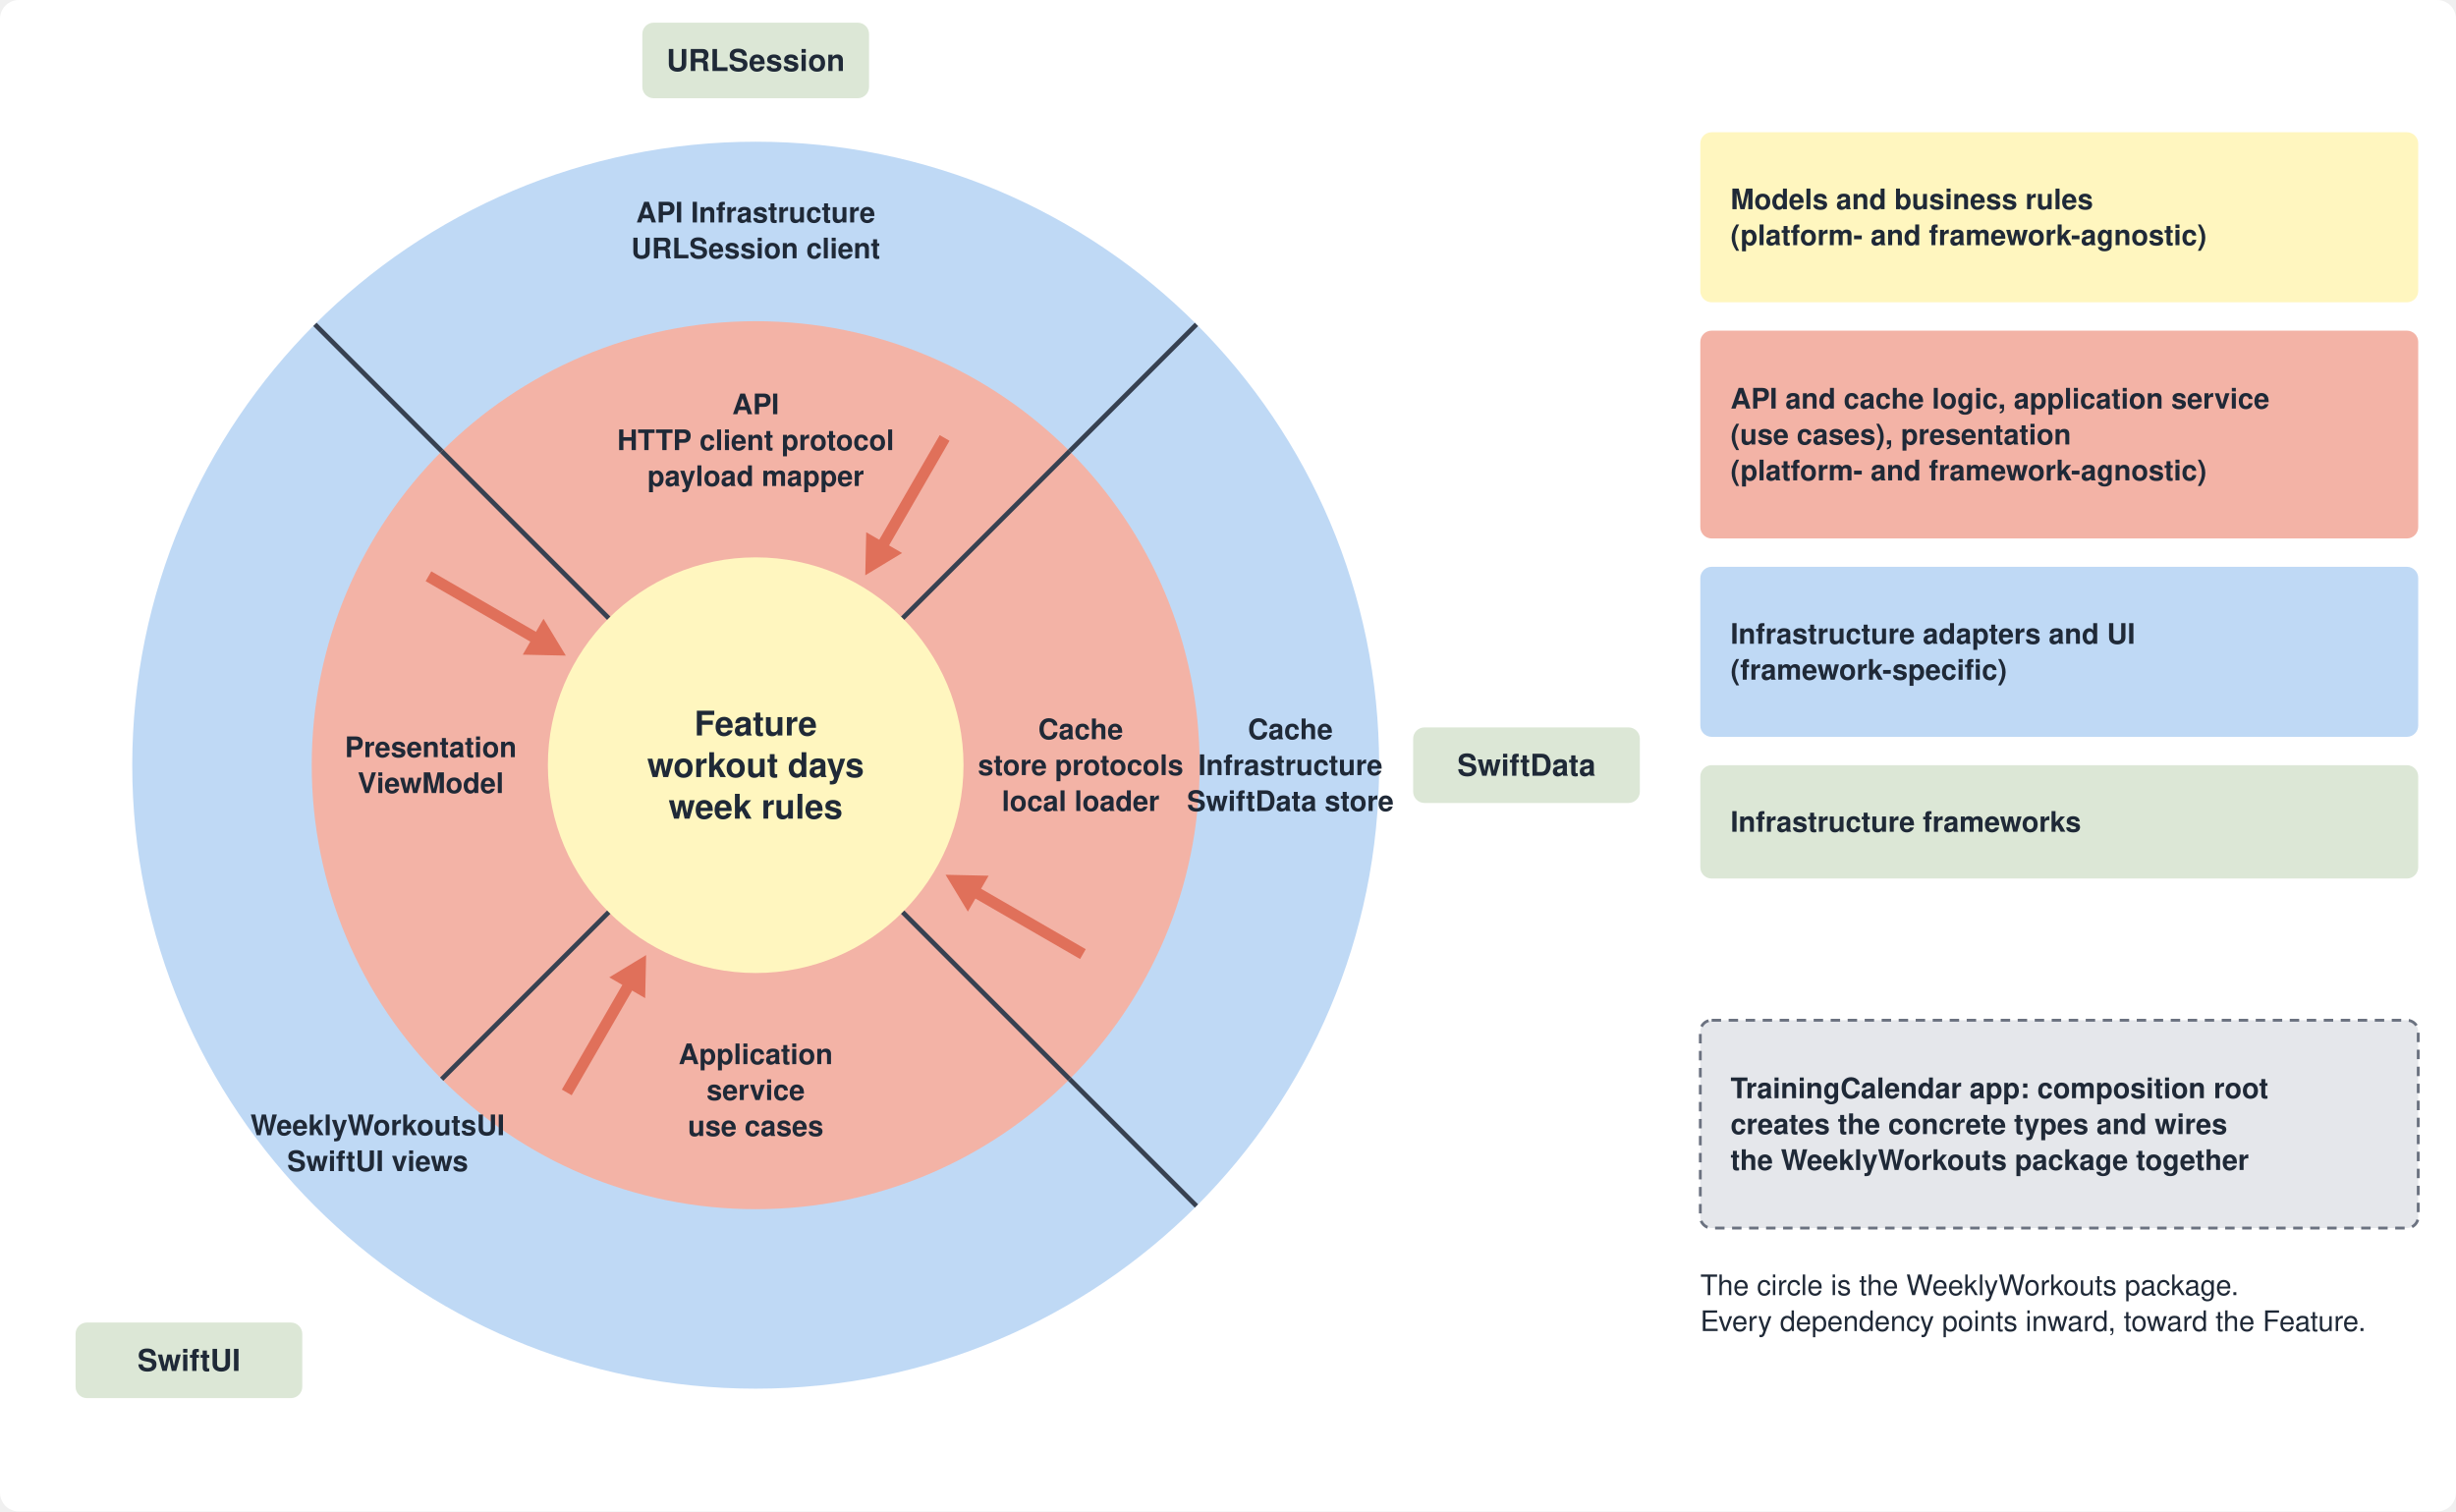
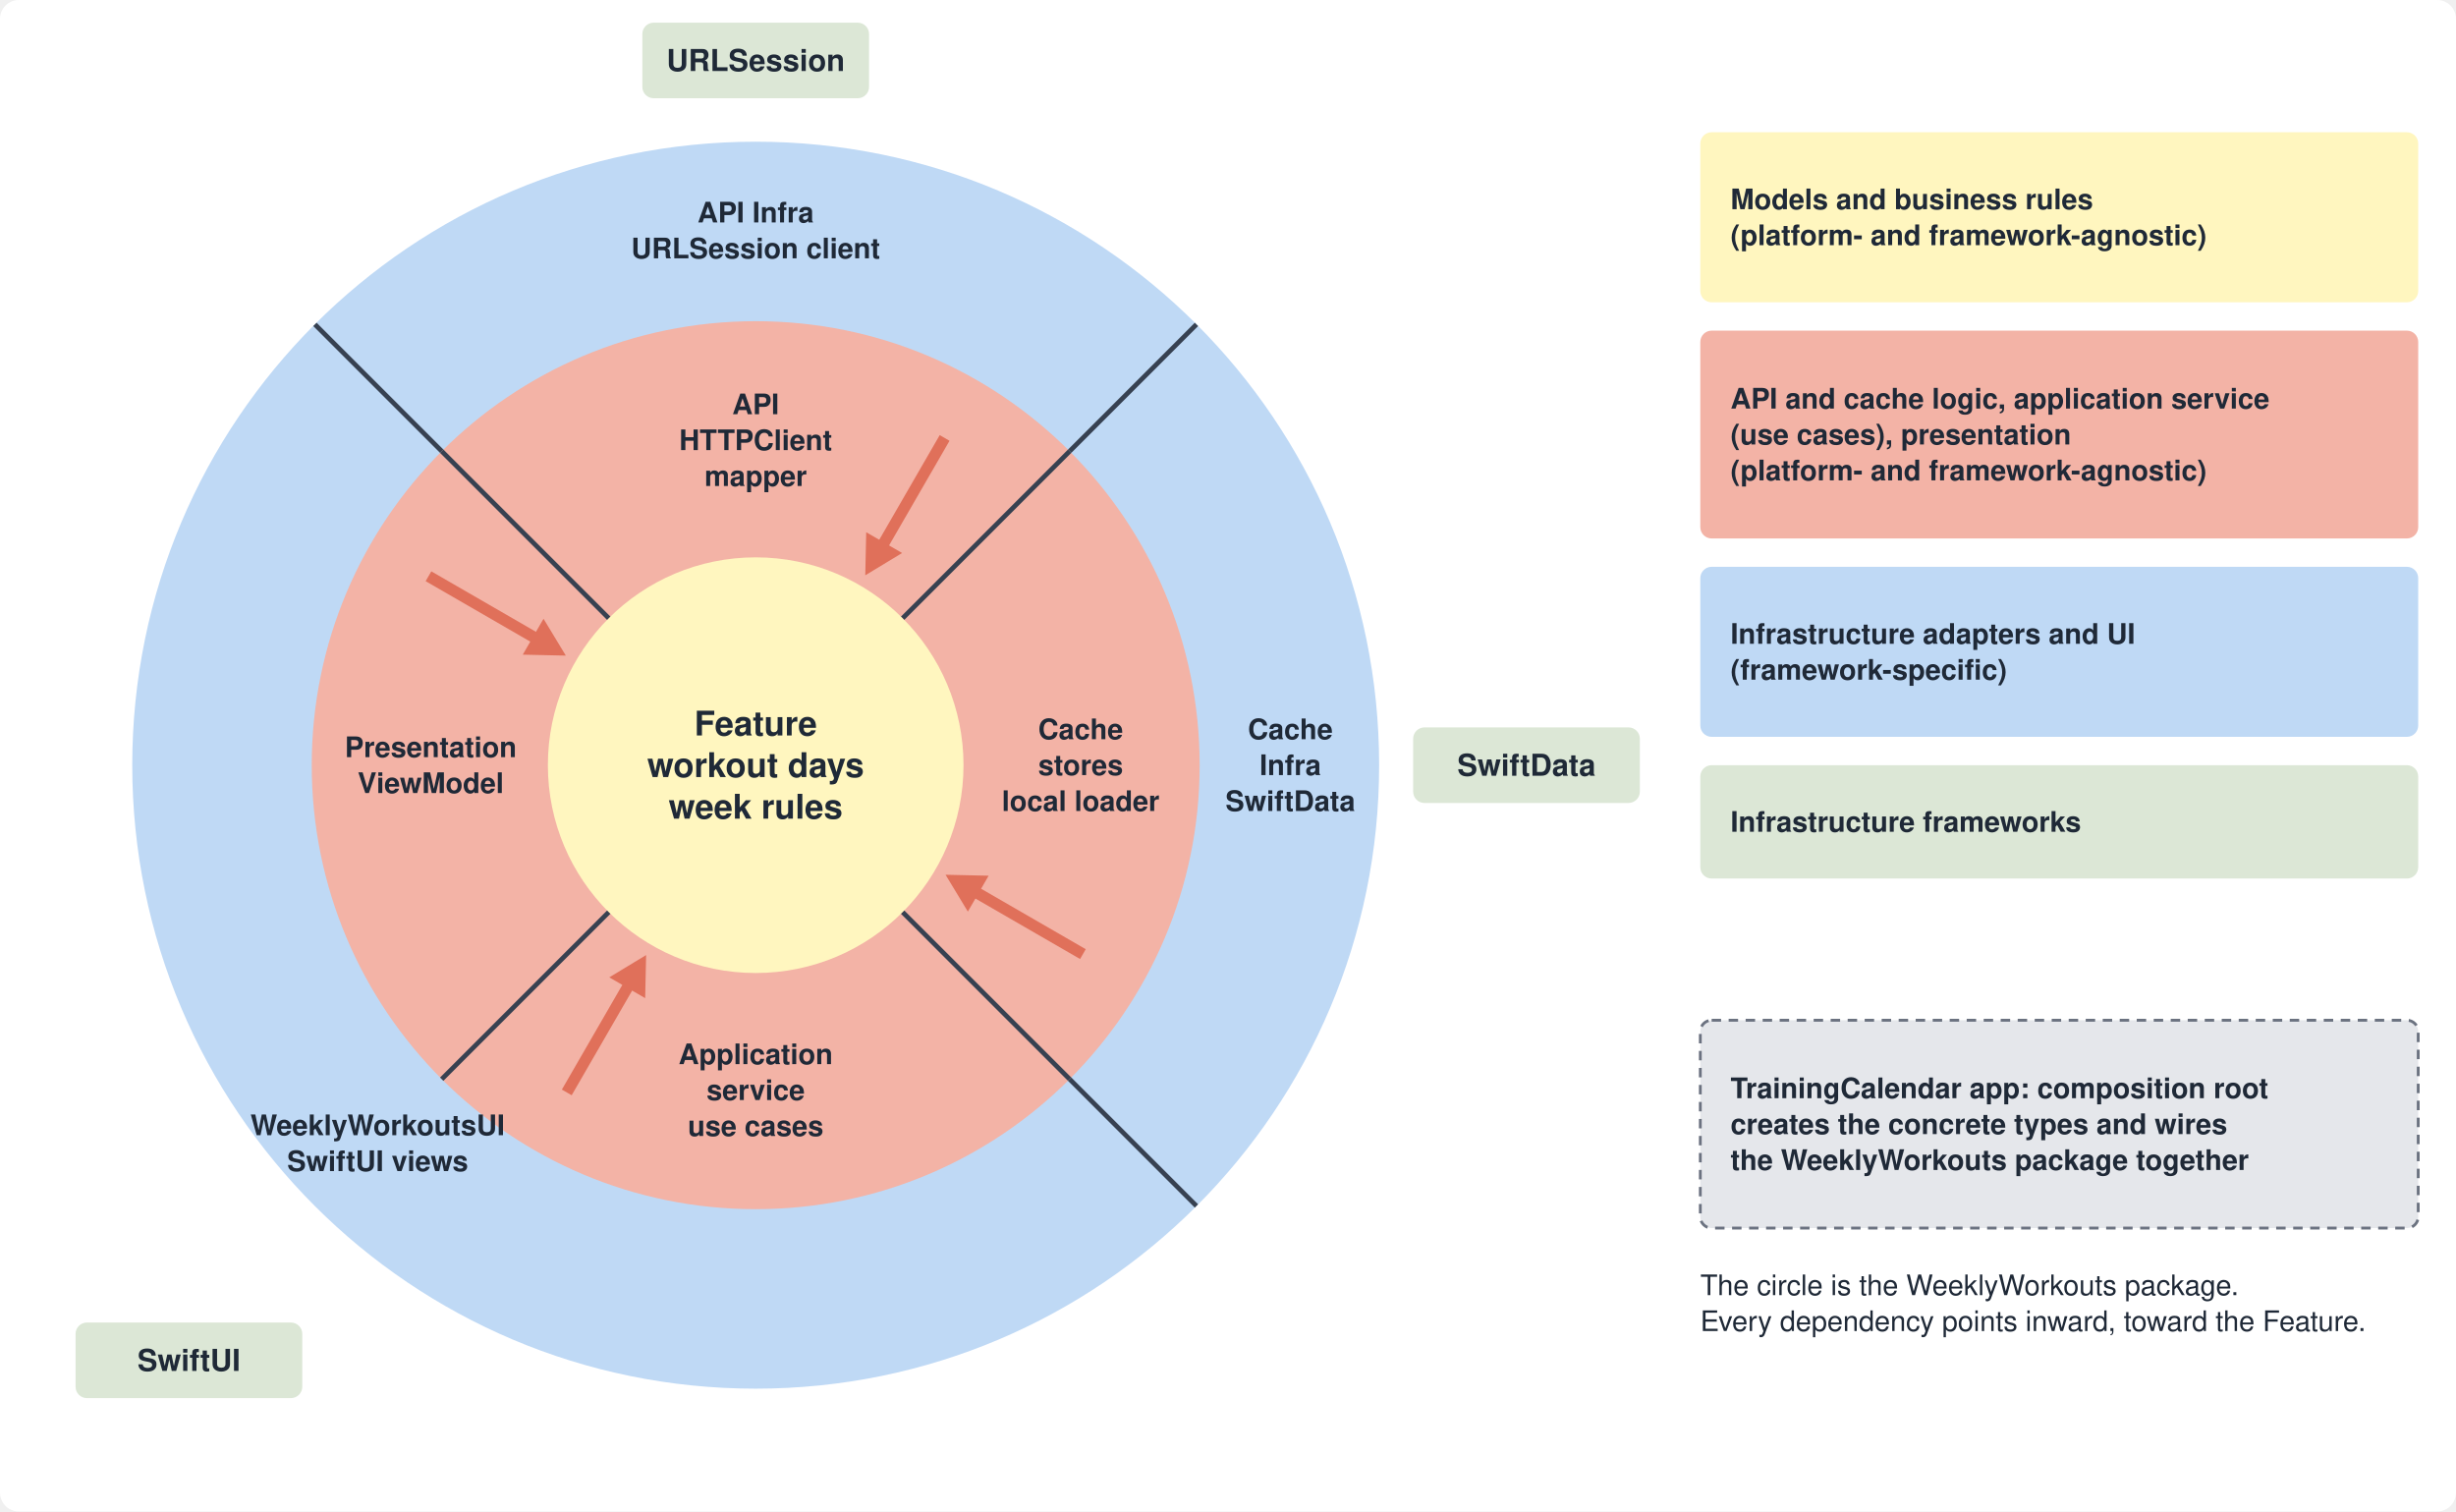
<svg xmlns="http://www.w3.org/2000/svg" width="1300" height="800" viewBox="0 0 1300 800" font-family="-apple-system, BlinkMacSystemFont, 'Segoe UI', Helvetica, Arial, sans-serif">
  <rect width="1300" height="800" rx="10" fill="#FFFFFF" />
  <circle cx="400" cy="405" r="330" fill="#BFD9F5" />
  <circle cx="400" cy="405" r="235" fill="#F3B3A6" />
  <circle cx="400" cy="405" r="110" fill="#FFF6BF" />
  <line x1="477.8" y1="327.2" x2="566.2" y2="238.8" stroke="#374151" stroke-width="2.5" />
  <line x1="322.2" y1="327.2" x2="233.8" y2="238.8" stroke="#374151" stroke-width="2.5" />
  <line x1="322.2" y1="482.8" x2="233.8" y2="571.2" stroke="#374151" stroke-width="2.5" />
  <line x1="477.8" y1="482.8" x2="566.2" y2="571.2" stroke="#374151" stroke-width="2.5" />
  <line x1="566.2" y1="238.8" x2="633.3" y2="171.7" stroke="#374151" stroke-width="2.5" />
  <line x1="233.8" y1="238.8" x2="166.7" y2="171.7" stroke="#374151" stroke-width="2.5" />
  <line x1="566.2" y1="571.2" x2="633.3" y2="638.3" stroke="#374151" stroke-width="2.5" />
  <text x="400.0" y="383.0" text-anchor="middle" dominant-baseline="middle" font-size="18" font-weight="700" fill="#1F2937">Feature</text>
  <text x="400.0" y="405.0" text-anchor="middle" dominant-baseline="middle" font-size="18" font-weight="700" fill="#1F2937">workout days</text>
  <text x="400.0" y="427.0" text-anchor="middle" dominant-baseline="middle" font-size="18" font-weight="700" fill="#1F2937">week rules</text>
  <text x="400.0" y="214.0" text-anchor="middle" dominant-baseline="middle" font-size="15" font-weight="600" fill="#1F2937">API</text>
-   <text x="400.0" y="233.0" text-anchor="middle" dominant-baseline="middle" font-size="15" font-weight="600" fill="#1F2937">HTTP client protocol</text>
-   <text x="400.0" y="252.0" text-anchor="middle" dominant-baseline="middle" font-size="15" font-weight="600" fill="#1F2937">payload mapper</text>
+   <text x="400.0" y="233.0" text-anchor="middle" dominant-baseline="middle" font-size="15" font-weight="600" fill="#1F2937">HTTPClient</text>
+   <text x="400.0" y="252.0" text-anchor="middle" dominant-baseline="middle" font-size="15" font-weight="600" fill="#1F2937">mapper</text>
  <text x="572.0" y="386.0" text-anchor="middle" dominant-baseline="middle" font-size="15" font-weight="600" fill="#1F2937">Cache</text>
-   <text x="572.0" y="405.0" text-anchor="middle" dominant-baseline="middle" font-size="15" font-weight="600" fill="#1F2937">store protocols</text>
+   <text x="572.0" y="405.0" text-anchor="middle" dominant-baseline="middle" font-size="15" font-weight="600" fill="#1F2937">stores</text>
  <text x="572.0" y="424.0" text-anchor="middle" dominant-baseline="middle" font-size="15" font-weight="600" fill="#1F2937">local loader</text>
  <text x="400.0" y="558.0" text-anchor="middle" dominant-baseline="middle" font-size="15" font-weight="600" fill="#1F2937">Application</text>
  <text x="400.0" y="577.0" text-anchor="middle" dominant-baseline="middle" font-size="15" font-weight="600" fill="#1F2937">service</text>
  <text x="400.0" y="596.0" text-anchor="middle" dominant-baseline="middle" font-size="15" font-weight="600" fill="#1F2937">use cases</text>
  <text x="228.0" y="395.5" text-anchor="middle" dominant-baseline="middle" font-size="15" font-weight="600" fill="#1F2937">Presentation</text>
  <text x="228.0" y="414.5" text-anchor="middle" dominant-baseline="middle" font-size="15" font-weight="600" fill="#1F2937">ViewModel</text>
  <line x1="500.0" y1="231.8" x2="461.0" y2="299.3" stroke="#E0705A" stroke-width="6" />
  <polygon points="458.0,304.5 458.5,281.7 477.5,292.7" fill="#E0705A" />
  <line x1="573.2" y1="505.0" x2="505.7" y2="466.0" stroke="#E0705A" stroke-width="6" />
  <polygon points="500.5,463.0 523.3,463.5 512.3,482.5" fill="#E0705A" />
  <line x1="300.0" y1="578.2" x2="339.0" y2="510.7" stroke="#E0705A" stroke-width="6" />
  <polygon points="342.0,505.5 341.5,528.3 322.5,517.3" fill="#E0705A" />
  <line x1="226.8" y1="305.0" x2="294.3" y2="344.0" stroke="#E0705A" stroke-width="6" />
  <polygon points="299.5,347.0 276.7,346.5 287.7,327.5" fill="#E0705A" />
-   <text x="400.0" y="112.5" text-anchor="middle" dominant-baseline="middle" font-size="15" font-weight="600" fill="#1F2937">API Infrastructure</text>
+   <text x="400.0" y="112.5" text-anchor="middle" dominant-baseline="middle" font-size="15" font-weight="600" fill="#1F2937">API Infra</text>
  <text x="400.0" y="131.5" text-anchor="middle" dominant-baseline="middle" font-size="15" font-weight="600" fill="#1F2937">URLSession client</text>
  <text x="683.0" y="386.0" text-anchor="middle" dominant-baseline="middle" font-size="15" font-weight="600" fill="#1F2937">Cache</text>
-   <text x="683.0" y="405.0" text-anchor="middle" dominant-baseline="middle" font-size="15" font-weight="600" fill="#1F2937">Infrastructure</text>
-   <text x="683.0" y="424.0" text-anchor="middle" dominant-baseline="middle" font-size="15" font-weight="600" fill="#1F2937">SwiftData store</text>
+   <text x="683.0" y="405.0" text-anchor="middle" dominant-baseline="middle" font-size="15" font-weight="600" fill="#1F2937">Infra</text>
+   <text x="683.0" y="424.0" text-anchor="middle" dominant-baseline="middle" font-size="15" font-weight="600" fill="#1F2937">SwiftData</text>
  <text x="199.9" y="595.6" text-anchor="middle" dominant-baseline="middle" font-size="15" font-weight="600" fill="#1F2937">WeeklyWorkoutsUI</text>
  <text x="199.9" y="614.6" text-anchor="middle" dominant-baseline="middle" font-size="15" font-weight="600" fill="#1F2937">SwiftUI views</text>
  <rect x="340" y="12" width="120" height="40" rx="6" fill="#DCE7D6" />
  <text x="400.0" y="32.0" text-anchor="middle" dominant-baseline="middle" font-size="16" font-weight="600" fill="#1F2937">URLSession</text>
  <rect x="748" y="385" width="120" height="40" rx="6" fill="#DCE7D6" />
  <text x="808.0" y="405.0" text-anchor="middle" dominant-baseline="middle" font-size="16" font-weight="600" fill="#1F2937">SwiftData</text>
  <rect x="40" y="700" width="120" height="40" rx="6" fill="#DCE7D6" />
  <text x="100.0" y="720.0" text-anchor="middle" dominant-baseline="middle" font-size="16" font-weight="600" fill="#1F2937">SwiftUI</text>
  <rect x="900" y="70" width="380" height="90" rx="6" fill="#FFF6BF" />
  <text x="916.0" y="105.5" text-anchor="start" dominant-baseline="middle" font-size="15" font-weight="600" fill="#1F2937">Models and business rules</text>
  <text x="916.0" y="124.5" text-anchor="start" dominant-baseline="middle" font-size="15" font-weight="600" fill="#1F2937">(platform- and framework-agnostic)</text>
  <rect x="900" y="175" width="380" height="110" rx="6" fill="#F3B3A6" />
  <text x="916.0" y="211.0" text-anchor="start" dominant-baseline="middle" font-size="15" font-weight="600" fill="#1F2937">API and cache logic, application service</text>
  <text x="916.0" y="230.0" text-anchor="start" dominant-baseline="middle" font-size="15" font-weight="600" fill="#1F2937">(use cases), presentation</text>
  <text x="916.0" y="249.0" text-anchor="start" dominant-baseline="middle" font-size="15" font-weight="600" fill="#1F2937">(platform- and framework-agnostic)</text>
  <rect x="900" y="300" width="380" height="90" rx="6" fill="#BFD9F5" />
  <text x="916.0" y="335.5" text-anchor="start" dominant-baseline="middle" font-size="15" font-weight="600" fill="#1F2937">Infrastructure adapters and UI</text>
  <text x="916.0" y="354.5" text-anchor="start" dominant-baseline="middle" font-size="15" font-weight="600" fill="#1F2937">(framework-specific)</text>
  <rect x="900" y="405" width="380" height="60" rx="6" fill="#DCE7D6" />
  <text x="916.0" y="435.0" text-anchor="start" dominant-baseline="middle" font-size="15" font-weight="600" fill="#1F2937">Infrastructure frameworks</text>
  <rect x="900" y="540" width="380" height="110" rx="6" fill="#E5E7EB" stroke="#6B7280" stroke-width="1.5" stroke-dasharray="5 4" />
  <text x="916.0" y="576.0" text-anchor="start" dominant-baseline="middle" font-size="15" font-weight="600" fill="#1F2937">TrainingCalendar app: composition root</text>
  <text x="916.0" y="595.0" text-anchor="start" dominant-baseline="middle" font-size="15" font-weight="600" fill="#1F2937">creates the concrete types and wires</text>
  <text x="916.0" y="614.0" text-anchor="start" dominant-baseline="middle" font-size="15" font-weight="600" fill="#1F2937">the WeeklyWorkouts package together</text>
  <text x="900.0" y="680.5" text-anchor="start" dominant-baseline="middle" font-size="15" font-weight="400" fill="#1F2937">The circle is the WeeklyWorkouts package.</text>
  <text x="900.0" y="699.5" text-anchor="start" dominant-baseline="middle" font-size="15" font-weight="400" fill="#1F2937">Every dependency points inward, toward the Feature.</text>
</svg>
